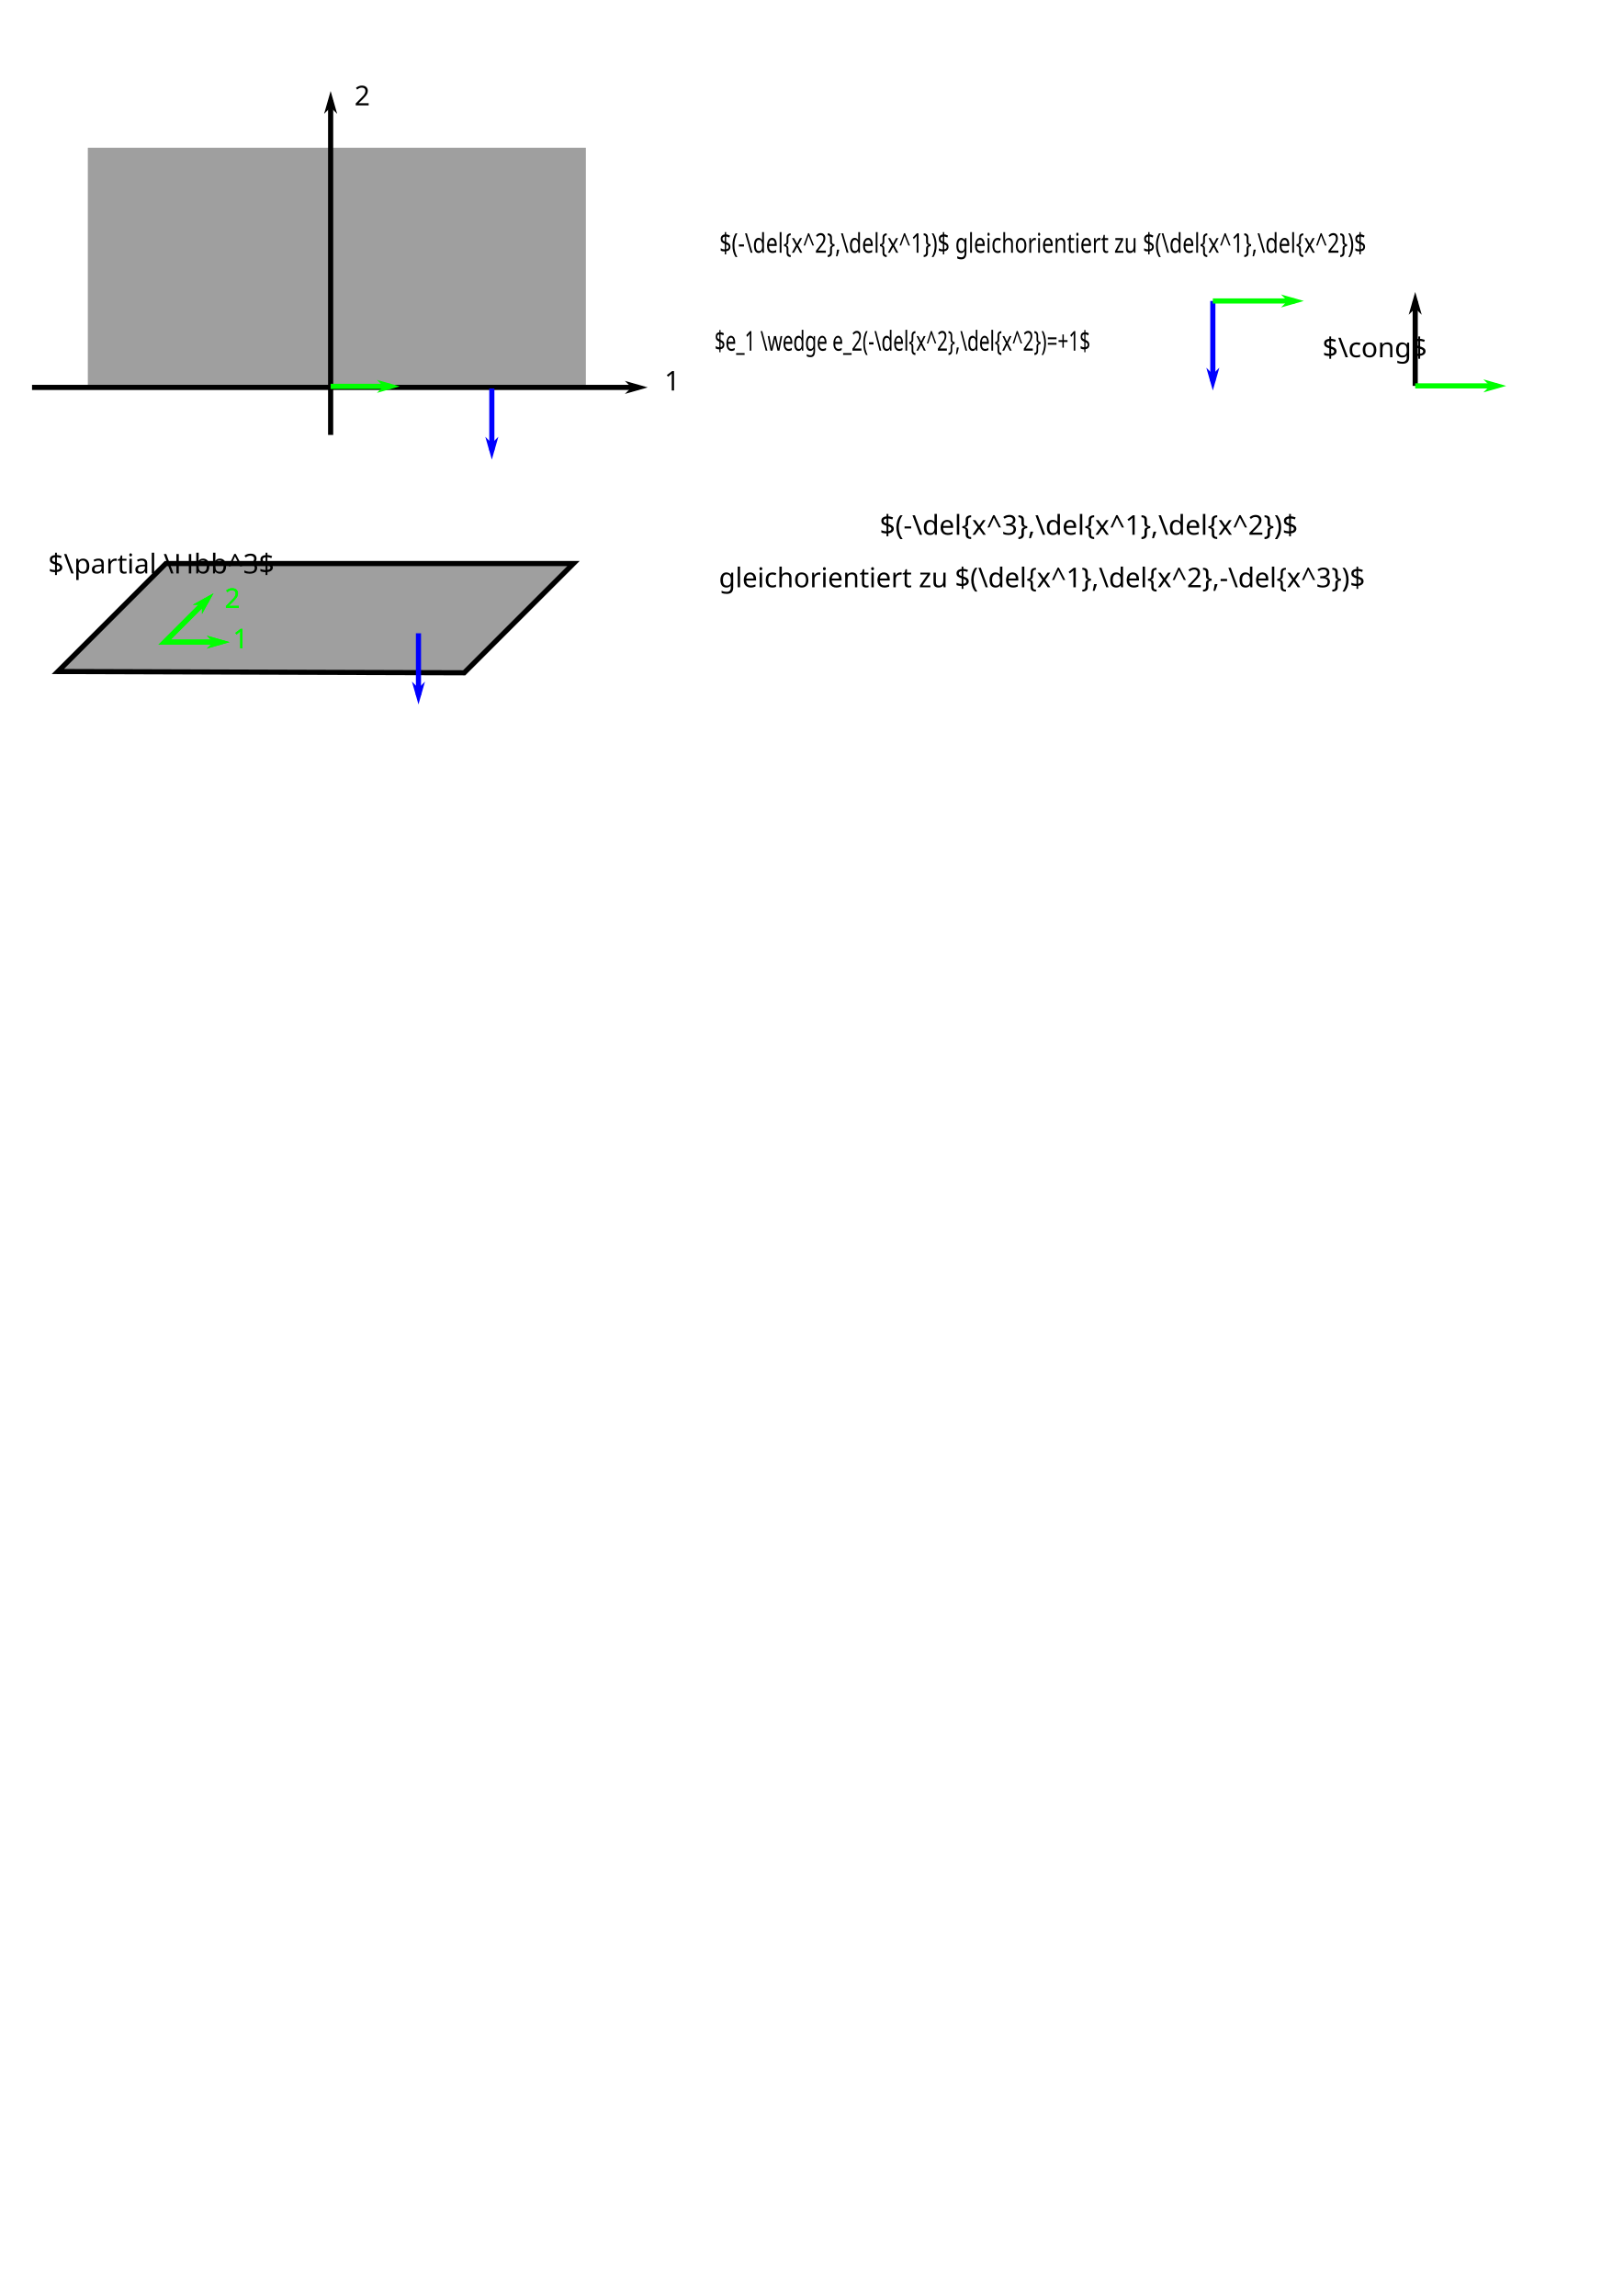
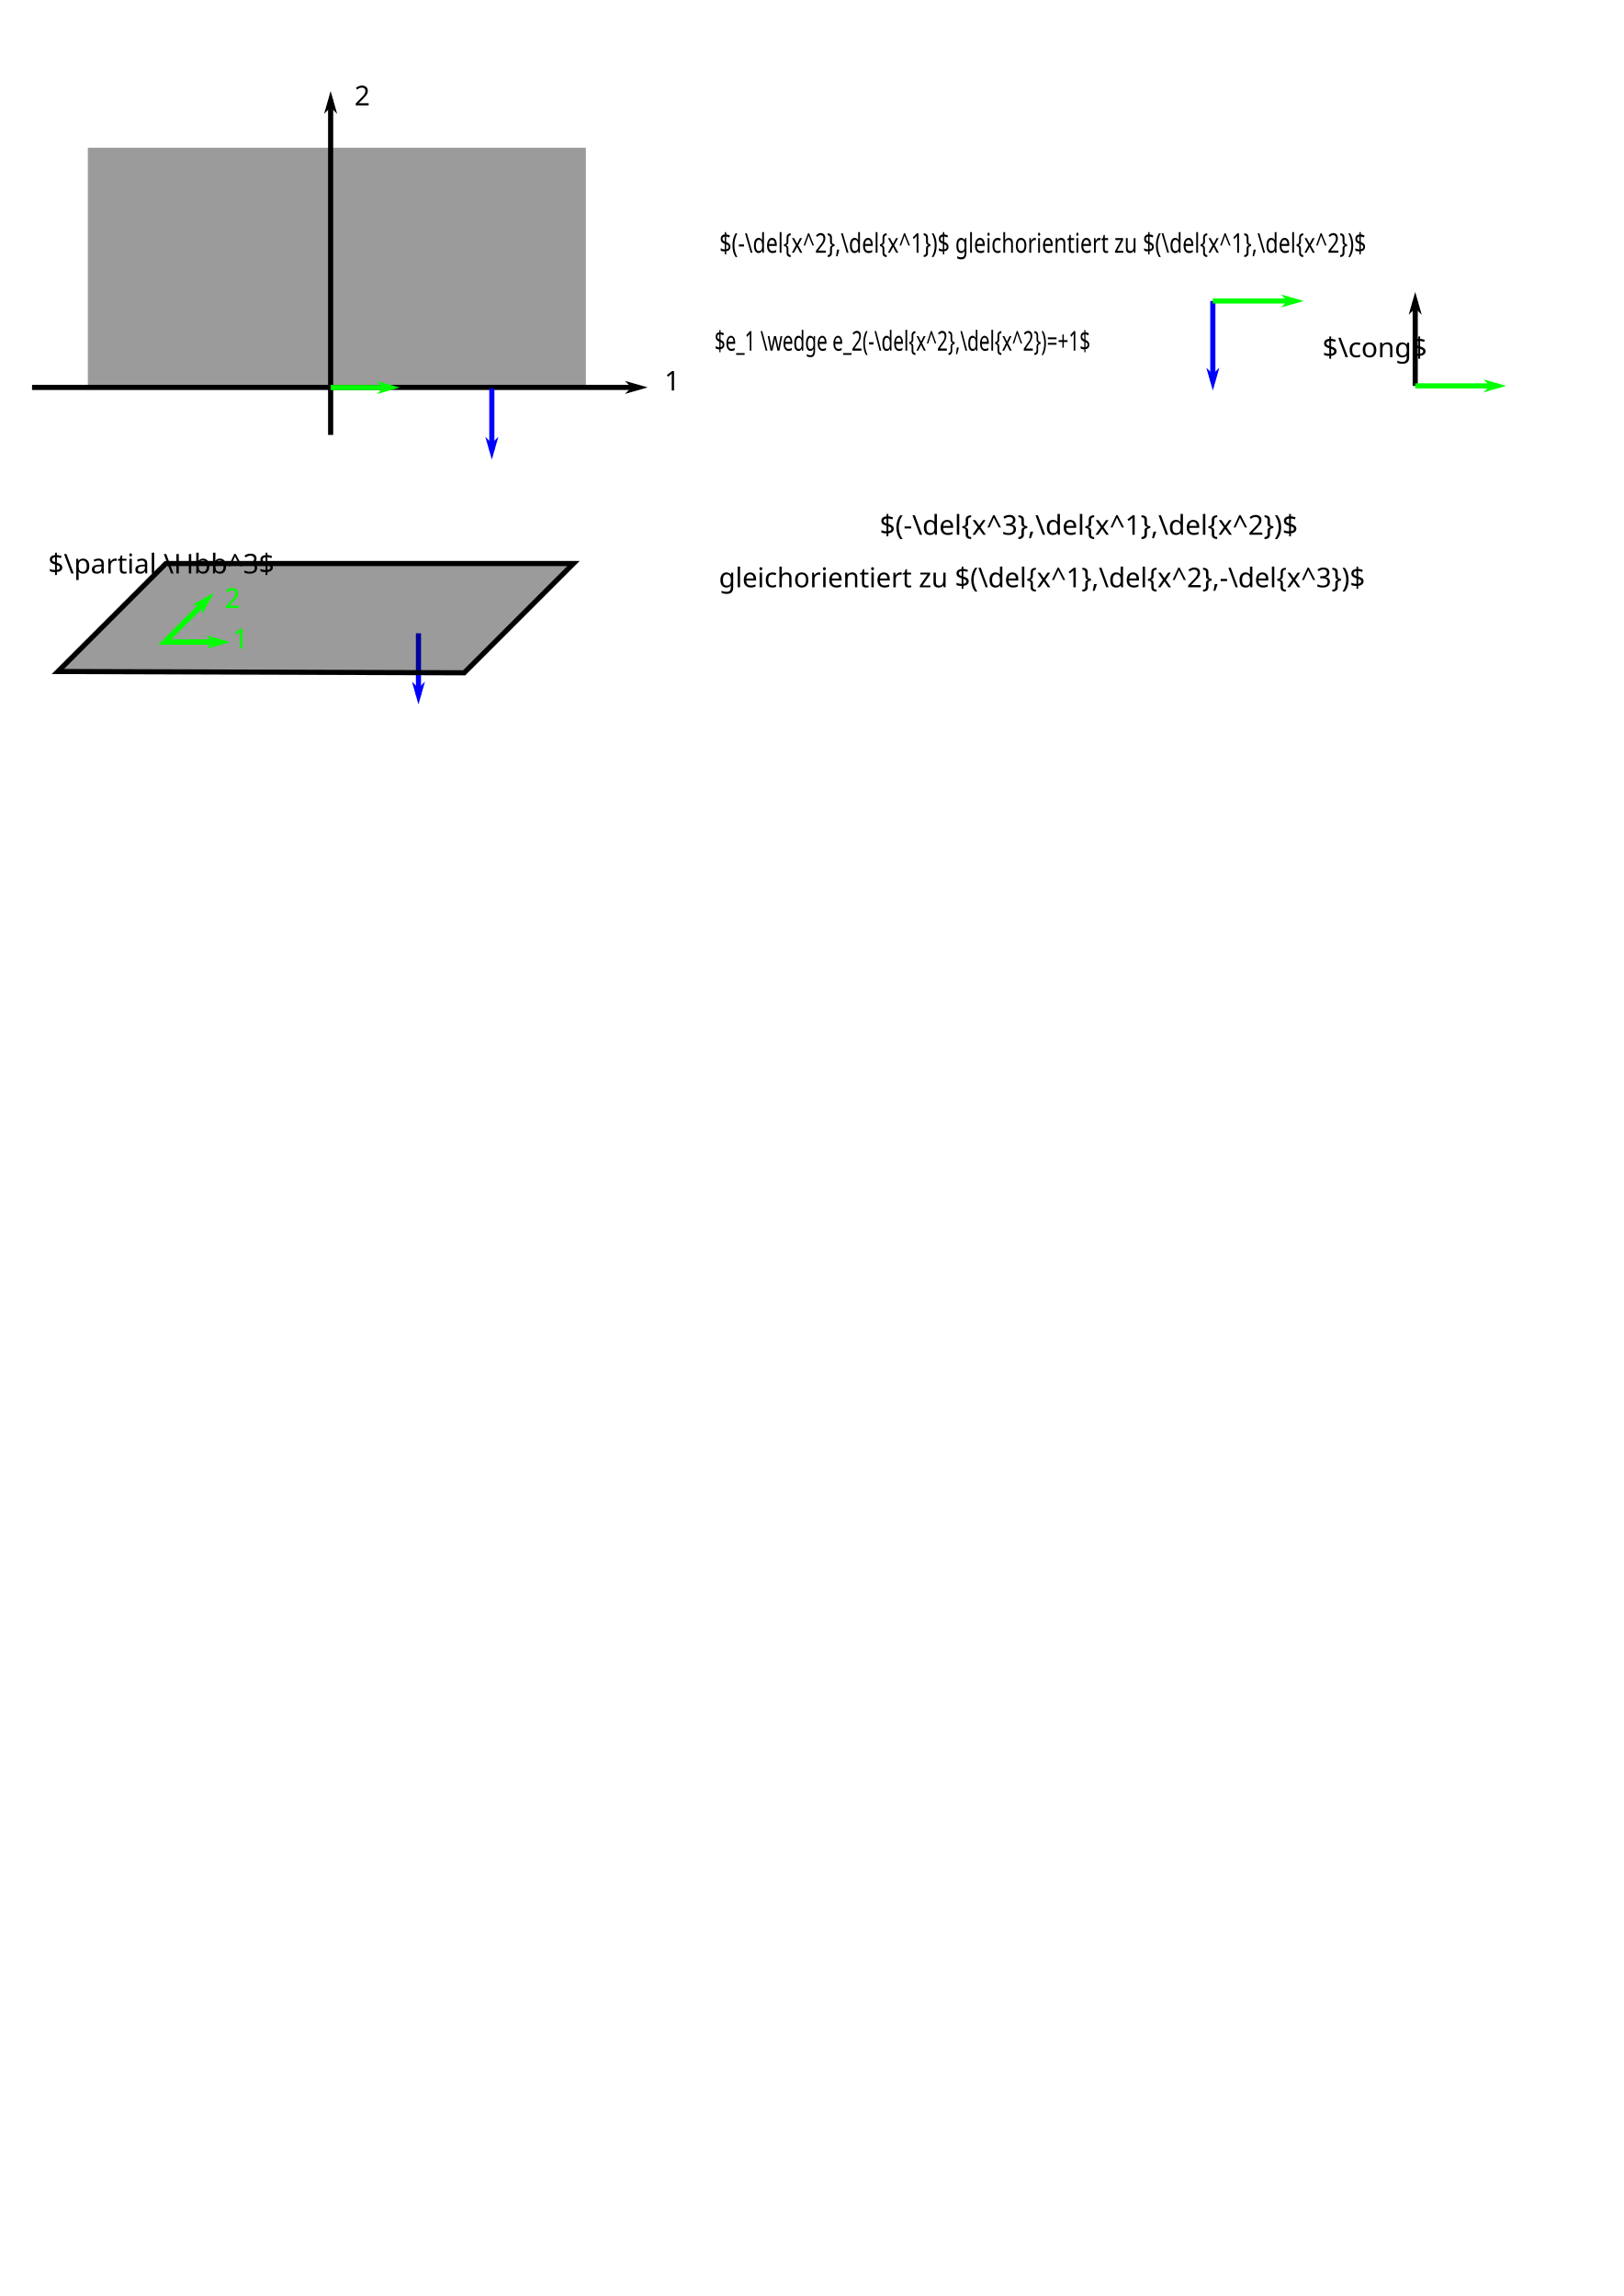
<svg xmlns="http://www.w3.org/2000/svg" width="210mm" height="297mm" viewBox="0 0 210 297" version="1.1" id="svg2788">
  <defs id="defs2782">
    <marker style="overflow:visible;" id="marker4181" refX="0.0" refY="0.0" orient="auto">
      <path transform="scale(0.2) rotate(180) translate(6,0)" style="fill-rule:evenodd;stroke:#000000;stroke-width:1pt;stroke-opacity:1;fill:#000000;fill-opacity:1" d="M 0.0,0.0 L 5.0,-5.0 L -12.5,0.0 L 5.0,5.0 L 0.0,0.0 z " id="path4179" />
    </marker>
    <marker style="overflow:visible;" id="marker4171" refX="0.0" refY="0.0" orient="auto">
      <path transform="scale(0.2) rotate(180) translate(6,0)" style="fill-rule:evenodd;stroke:#00ff00;stroke-width:1pt;stroke-opacity:1;fill:#00ff00;fill-opacity:1" d="M 0.0,0.0 L 5.0,-5.0 L -12.5,0.0 L 5.0,5.0 L 0.0,0.0 z " id="path4169" />
    </marker>
    <marker style="overflow:visible;" id="marker4007" refX="0.0" refY="0.0" orient="auto">
      <path transform="scale(0.2) rotate(180) translate(6,0)" style="fill-rule:evenodd;stroke:#00ff00;stroke-width:1pt;stroke-opacity:1;fill:#00ff00;fill-opacity:1" d="M 0.0,0.0 L 5.0,-5.0 L -12.5,0.0 L 5.0,5.0 L 0.0,0.0 z " id="path4005" />
    </marker>
    <marker style="overflow:visible;" id="marker3931" refX="0.0" refY="0.0" orient="auto">
      <path transform="scale(0.2) rotate(180) translate(6,0)" style="fill-rule:evenodd;stroke:#0000ff;stroke-width:1pt;stroke-opacity:1;fill:#0000ff;fill-opacity:1" d="M 0.0,0.0 L 5.0,-5.0 L -12.5,0.0 L 5.0,5.0 L 0.0,0.0 z " id="path3929" />
    </marker>
    <marker style="overflow:visible;" id="marker3787" refX="0.0" refY="0.0" orient="auto">
      <path transform="scale(0.2) rotate(180) translate(6,0)" style="fill-rule:evenodd;stroke:#00ff00;stroke-width:1pt;stroke-opacity:1;fill:#00ff00;fill-opacity:1" d="M 0.0,0.0 L 5.0,-5.0 L -12.5,0.0 L 5.0,5.0 L 0.0,0.0 z " id="path3785" />
    </marker>
    <marker style="overflow:visible" id="marker3777" refX="0.0" refY="0.0" orient="auto">
      <path transform="scale(0.2) translate(6,0)" style="fill-rule:evenodd;stroke:#00ff00;stroke-width:1pt;stroke-opacity:1;fill:#00ff00;fill-opacity:1" d="M 0.0,0.0 L 5.0,-5.0 L -12.5,0.0 L 5.0,5.0 L 0.0,0.0 z " id="path3775" />
    </marker>
    <marker style="overflow:visible;" id="marker3619" refX="0.0" refY="0.0" orient="auto">
      <path transform="scale(0.2) rotate(180) translate(6,0)" style="fill-rule:evenodd;stroke:#00ff00;stroke-width:1pt;stroke-opacity:1;fill:#00ff00;fill-opacity:1" d="M 0.0,0.0 L 5.0,-5.0 L -12.5,0.0 L 5.0,5.0 L 0.0,0.0 z " id="path3617" />
    </marker>
    <marker style="overflow:visible" id="Arrow1Sstart" refX="0.0" refY="0.0" orient="auto">
      <path transform="scale(0.2) translate(6,0)" style="fill-rule:evenodd;stroke:#00ff00;stroke-width:1pt;stroke-opacity:1;fill:#00ff00;fill-opacity:1" d="M 0.0,0.0 L 5.0,-5.0 L -12.5,0.0 L 5.0,5.0 L 0.0,0.0 z " id="path849" />
    </marker>
    <marker style="overflow:visible;" id="marker3521" refX="0.0" refY="0.0" orient="auto">
      <path transform="scale(0.2) rotate(180) translate(6,0)" style="fill-rule:evenodd;stroke:#00ff00;stroke-width:1pt;stroke-opacity:1;fill:#00ff00;fill-opacity:1" d="M 0.0,0.0 L 5.0,-5.0 L -12.5,0.0 L 5.0,5.0 L 0.0,0.0 z " id="path3519" />
    </marker>
    <marker style="overflow:visible;" id="marker3465" refX="0.0" refY="0.0" orient="auto">
      <path transform="scale(0.2) rotate(180) translate(6,0)" style="fill-rule:evenodd;stroke:#0000ff;stroke-width:1pt;stroke-opacity:1;fill:#0000ff;fill-opacity:1" d="M 0.0,0.0 L 5.0,-5.0 L -12.5,0.0 L 5.0,5.0 L 0.0,0.0 z " id="path3463" />
    </marker>
    <marker style="overflow:visible;" id="marker3417" refX="0.0" refY="0.0" orient="auto">
      <path transform="scale(0.2) rotate(180) translate(6,0)" style="fill-rule:evenodd;stroke:#0000ff;stroke-width:1pt;stroke-opacity:1;fill:#0000ff;fill-opacity:1" d="M 0.0,0.0 L 5.0,-5.0 L -12.5,0.0 L 5.0,5.0 L 0.0,0.0 z " id="path3415" />
    </marker>
    <marker style="overflow:visible;" id="marker3381" refX="0.0" refY="0.0" orient="auto">
      <path transform="scale(0.2) rotate(180) translate(6,0)" style="fill-rule:evenodd;stroke:#000000;stroke-width:1pt;stroke-opacity:1;fill:#000000;fill-opacity:1" d="M 0.0,0.0 L 5.0,-5.0 L -12.5,0.0 L 5.0,5.0 L 0.0,0.0 z " id="path3379" />
    </marker>
    <marker style="overflow:visible;" id="Arrow1Send" refX="0.0" refY="0.0" orient="auto">
      <path transform="scale(0.2) rotate(180) translate(6,0)" style="fill-rule:evenodd;stroke:#000000;stroke-width:1pt;stroke-opacity:1;fill:#000000;fill-opacity:1" d="M 0.0,0.0 L 5.0,-5.0 L -12.5,0.0 L 5.0,5.0 L 0.0,0.0 z " id="path852" />
    </marker>
  </defs>
  <g id="layer1">
-     <rect style="fill:#9f9f9f;stroke:none;stroke-width:0.665;stroke-linecap:round;stroke-linejoin:round;paint-order:stroke fill markers;fill-opacity:1" id="rect3351" width="64.412" height="31.003" x="11.359" y="19.11" />
+     <rect style="fill:#000000;stroke:none;stroke-width:0.665;stroke-linecap:round;stroke-linejoin:round;paint-order:stroke fill markers;fill-opacity:0.392" id="rect3351" width="64.412" height="31.003" x="11.359" y="19.11" />
    <path style="font-variation-settings:normal;opacity:1;vector-effect:none;fill:none;fill-opacity:1;stroke:#000000;stroke-width:0.665;stroke-linecap:butt;stroke-linejoin:miter;stroke-miterlimit:4;stroke-dasharray:none;stroke-dashoffset:0;stroke-opacity:1;stop-color:#000000;stop-opacity:1;marker-end:url(#Arrow1Send)" d="M 4.143,50.113 H 82.586" id="path3355" />
    <path style="font-variation-settings:normal;opacity:1;vector-effect:none;fill:none;fill-opacity:1;stroke:#000000;stroke-width:0.665;stroke-linecap:butt;stroke-linejoin:miter;stroke-miterlimit:4;stroke-dasharray:none;stroke-dashoffset:0;stroke-opacity:1;stop-color:#000000;stop-opacity:1;marker-end:url(#marker3381)" d="m 42.763,56.26 0,-43.298" id="path3357" />
-     <path style="font-variation-settings:normal;opacity:1;vector-effect:none;fill:#9f9f9f;fill-opacity:1;stroke:#000000;stroke-width:0.665;stroke-linecap:butt;stroke-linejoin:miter;stroke-miterlimit:4;stroke-dasharray:none;stroke-dashoffset:0;stroke-opacity:1;stop-color:#000000;stop-opacity:1" d="M 7.484,86.863 21.448,72.898 H 74.167 L 60.035,87.03 Z" id="path3363" />
+     <path style="font-variation-settings:normal;opacity:1;vector-effect:none;fill:none;fill-opacity:1;stroke:#0000ff;stroke-width:0.665;stroke-linecap:butt;stroke-linejoin:miter;stroke-miterlimit:4;stroke-dasharray:none;stroke-dashoffset:0;stroke-opacity:1;marker-end:url(#marker3417);stop-color:#000000;stop-opacity:1" d="m 54.122,81.918 v 8.018" id="path3413" />
+     <path style="font-variation-settings:normal;opacity:1;vector-effect:none;fill:#000000;fill-opacity:0.391;stroke:#000000;stroke-width:0.665;stroke-linecap:butt;stroke-linejoin:miter;stroke-miterlimit:4;stroke-dasharray:none;stroke-dashoffset:0;stroke-opacity:1;stop-color:#000000;stop-opacity:1" d="M 7.484,86.863 21.448,72.898 H 74.167 L 60.035,87.03 Z" id="path3363" />
    <text xml:space="preserve" style="font-size:3.528px;line-height:1.25;font-family:sans-serif;-inkscape-font-specification:'sans-serif, Normal';stroke-width:0.265" x="85.927" y="50.514" id="text3403">
      <tspan id="tspan3401" x="85.927" y="50.514" style="stroke-width:0.265">1</tspan>
    </text>
    <text xml:space="preserve" style="font-size:3.528px;line-height:1.25;font-family:sans-serif;-inkscape-font-specification:'sans-serif, Normal';stroke-width:0.265" x="45.837" y="13.631" id="text3407">
      <tspan id="tspan3405" x="45.837" y="13.631" style="stroke-width:0.265">2</tspan>
    </text>
    <text xml:space="preserve" style="font-size:3.528px;line-height:1.25;font-family:sans-serif;-inkscape-font-specification:'sans-serif, Normal';stroke-width:0.265" x="6.232" y="74.178" id="text3411">
      <tspan id="tspan3409" x="6.232" y="74.178" style="stroke-width:0.265">$\partial \Hbb^3$</tspan>
    </text>
-     <path style="font-variation-settings:normal;opacity:1;vector-effect:none;fill:none;fill-opacity:1;stroke:#0000ff;stroke-width:0.665;stroke-linecap:butt;stroke-linejoin:miter;stroke-miterlimit:4;stroke-dasharray:none;stroke-dashoffset:0;stroke-opacity:1;marker-end:url(#marker3417);stop-color:#000000;stop-opacity:1" d="m 54.122,81.918 v 8.018" id="path3413" />
    <path style="font-variation-settings:normal;opacity:1;vector-effect:none;fill:none;fill-opacity:1;stroke:#0000ff;stroke-width:0.665;stroke-linecap:butt;stroke-linejoin:miter;stroke-miterlimit:4;stroke-dasharray:none;stroke-dashoffset:0;stroke-opacity:1;marker-end:url(#marker3465);stop-color:#000000;stop-opacity:1" d="m 63.61,50.247 v 8.018" id="path3461" />
    <path style="font-variation-settings:normal;opacity:1;vector-effect:none;fill:none;fill-opacity:1;stroke:#00ff00;stroke-width:0.665;stroke-linecap:butt;stroke-linejoin:miter;stroke-miterlimit:4;stroke-dasharray:none;stroke-dashoffset:0;stroke-opacity:1;marker-start:url(#Arrow1Sstart);marker-end:url(#marker3521);stop-color:#000000;stop-opacity:1" d="m 26.773,77.583 -5.479,5.479 h 7.216" id="path3517" />
-     <path style="font-variation-settings:normal;opacity:1;vector-effect:none;fill:none;fill-opacity:1;stroke:#00ff00;stroke-width:0.665;stroke-linecap:butt;stroke-linejoin:miter;stroke-miterlimit:4;stroke-dasharray:none;stroke-dashoffset:0;stroke-opacity:1;stop-color:#000000;stop-opacity:1;marker-end:url(#marker3619)" d="M 42.763,49.979 H 50.514" id="path3615" />
+     <path style="font-variation-settings:normal;opacity:1;vector-effect:none;fill:none;fill-opacity:1;stroke:#00ff00;stroke-width:0.665;stroke-linecap:butt;stroke-linejoin:miter;stroke-miterlimit:4;stroke-dasharray:none;stroke-dashoffset:0;stroke-opacity:1;marker-end:url(#marker3619);stop-color:#000000;stop-opacity:1" d="M 42.763,50.13 H 50.514" id="path3615" />
    <text xml:space="preserve" style="font-size:3.528px;line-height:1.25;font-family:sans-serif;-inkscape-font-specification:'sans-serif, Normal';fill:#00ff00;fill-opacity:1;stroke-width:0.265" x="29.045" y="78.652" id="text3677">
      <tspan id="tspan3675" x="29.045" y="78.652" style="fill:#00ff00;fill-opacity:1;stroke-width:0.265">2</tspan>
    </text>
    <text xml:space="preserve" style="font-size:3.528px;line-height:1.25;font-family:sans-serif;-inkscape-font-specification:'sans-serif, Normal';fill:#00ff00;fill-opacity:1;stroke-width:0.265" x="30.114" y="83.863" id="text3681">
      <tspan id="tspan3679" x="30.114" y="83.863" style="fill:#00ff00;fill-opacity:1;stroke-width:0.265">1</tspan>
    </text>
    <text xml:space="preserve" style="font-size:3.116px;line-height:1.25;font-family:sans-serif;-inkscape-font-specification:'sans-serif, Normal';fill:#000000;fill-opacity:1;stroke-width:0.265;" x="105.334" y="28.881" id="text3685" transform="scale(0.8833472,1.132058)">
      <tspan id="tspan3683" x="105.334" y="28.881" style="fill:#000000;fill-opacity:1;stroke-width:0.265;">$(-\del{x^2},\del{x^1})$ gleichorientiert zu $(\del{x^1},\del{x^2})$</tspan>
    </text>
    <path style="font-variation-settings:normal;opacity:1;vector-effect:none;fill:none;fill-opacity:1;stroke:#00ff00;stroke-width:0.665;stroke-linecap:butt;stroke-linejoin:miter;stroke-miterlimit:4;stroke-dasharray:none;stroke-dashoffset:0;stroke-opacity:1;marker-start:url(#marker3777);marker-end:url(#marker3787);stop-color:#000000;stop-opacity:1" d="m 26.773,77.583 -5.479,5.479 h 7.216" id="path3765" />
    <text xml:space="preserve" style="font-size:3.528px;line-height:1.25;font-family:sans-serif;-inkscape-font-specification:'sans-serif, Normal';fill:#00ff00;fill-opacity:1;stroke-width:0.265" x="29.045" y="78.652" id="text3769">
      <tspan id="tspan3767" x="29.045" y="78.652" style="fill:#00ff00;fill-opacity:1;stroke-width:0.265">2</tspan>
    </text>
    <text xml:space="preserve" style="font-size:3.528px;line-height:1.25;font-family:sans-serif;-inkscape-font-specification:'sans-serif, Normal';fill:#00ff00;fill-opacity:1;stroke-width:0.265" x="30.114" y="83.863" id="text3773">
      <tspan id="tspan3771" x="30.114" y="83.863" style="fill:#00ff00;fill-opacity:1;stroke-width:0.265">1</tspan>
    </text>
    <text xml:space="preserve" style="font-size:2.948px;line-height:1.25;font-family:sans-serif;-inkscape-font-specification:'sans-serif, Normal';stroke-width:0.265" x="110.591" y="37.9" id="text3911" transform="scale(0.8355936,1.196754)">
      <tspan id="tspan3909" x="110.591" y="37.9" style="stroke-width:0.265">$e_1 \wedge e_2(-\del{x^2},\del{x^2})=+1$</tspan>
    </text>
    <text xml:space="preserve" style="font-size:3.528px;line-height:1.25;font-family:sans-serif;-inkscape-font-specification:'sans-serif, Normal';stroke-width:0.265" x="113.771" y="69.17" id="text3915">
      <tspan x="113.771" y="69.17" style="stroke-width:0.265" id="tspan3917">$(-\del{x^3},\del{x^1},\del{x^2})$</tspan>
    </text>
    <text xml:space="preserve" style="font-size:3.494px;line-height:1.25;font-family:sans-serif;-inkscape-font-specification:'sans-serif, Normal';stroke-width:0.265" x="93.89" y="75.241" id="text3923" transform="scale(0.9903675,1.009726)">
      <tspan id="tspan3921" x="93.89" y="75.241" style="stroke-width:0.265">gleichorientiert zu $(\del{x^1},\del{x^2},-\del{x^3})$</tspan>
    </text>
    <path style="font-variation-settings:normal;opacity:1;vector-effect:none;fill:none;fill-opacity:1;stroke:#0000ff;stroke-width:0.665;stroke-linecap:butt;stroke-linejoin:miter;stroke-miterlimit:4;stroke-dasharray:none;stroke-dashoffset:0;stroke-opacity:1;marker-end:url(#marker3931);stop-color:#000000;stop-opacity:1" d="M 156.86,38.932 V 49.326" id="path3925" />
    <path style="font-variation-settings:normal;opacity:1;vector-effect:none;fill:none;fill-opacity:1;stroke:#00ff00;stroke-width:0.665;stroke-linecap:butt;stroke-linejoin:miter;stroke-miterlimit:4;stroke-dasharray:none;stroke-dashoffset:0;stroke-opacity:1;marker-end:url(#marker4007);stop-color:#000000;stop-opacity:1" d="m 156.86,38.932 h 10.583" id="path3927" />
    <path style="font-variation-settings:normal;opacity:1;vector-effect:none;fill:none;fill-opacity:1;stroke:#000000;stroke-width:0.665;stroke-linecap:butt;stroke-linejoin:miter;stroke-miterlimit:4;stroke-dasharray:none;stroke-dashoffset:0;stroke-opacity:1;marker-end:url(#marker4181);stop-color:#000000;stop-opacity:1" d="M 183.035,49.915 V 38.953" id="path4165" />
    <path style="font-variation-settings:normal;opacity:1;vector-effect:none;fill:none;fill-opacity:1;stroke:#00ff00;stroke-width:0.665;stroke-linecap:butt;stroke-linejoin:miter;stroke-miterlimit:4;stroke-dasharray:none;stroke-dashoffset:0;stroke-opacity:1;marker-end:url(#marker4171);stop-color:#000000;stop-opacity:1" d="M 183.035,49.915 H 193.618" id="path4167" />
    <text xml:space="preserve" style="font-size:3.528px;line-height:1.25;font-family:sans-serif;-inkscape-font-specification:'sans-serif, Normal';stroke-width:0.265" x="171.034" y="46.208" id="text4373">
      <tspan id="tspan4371" x="171.034" y="46.208" style="stroke-width:0.265">$\cong$</tspan>
    </text>
  </g>
</svg>
